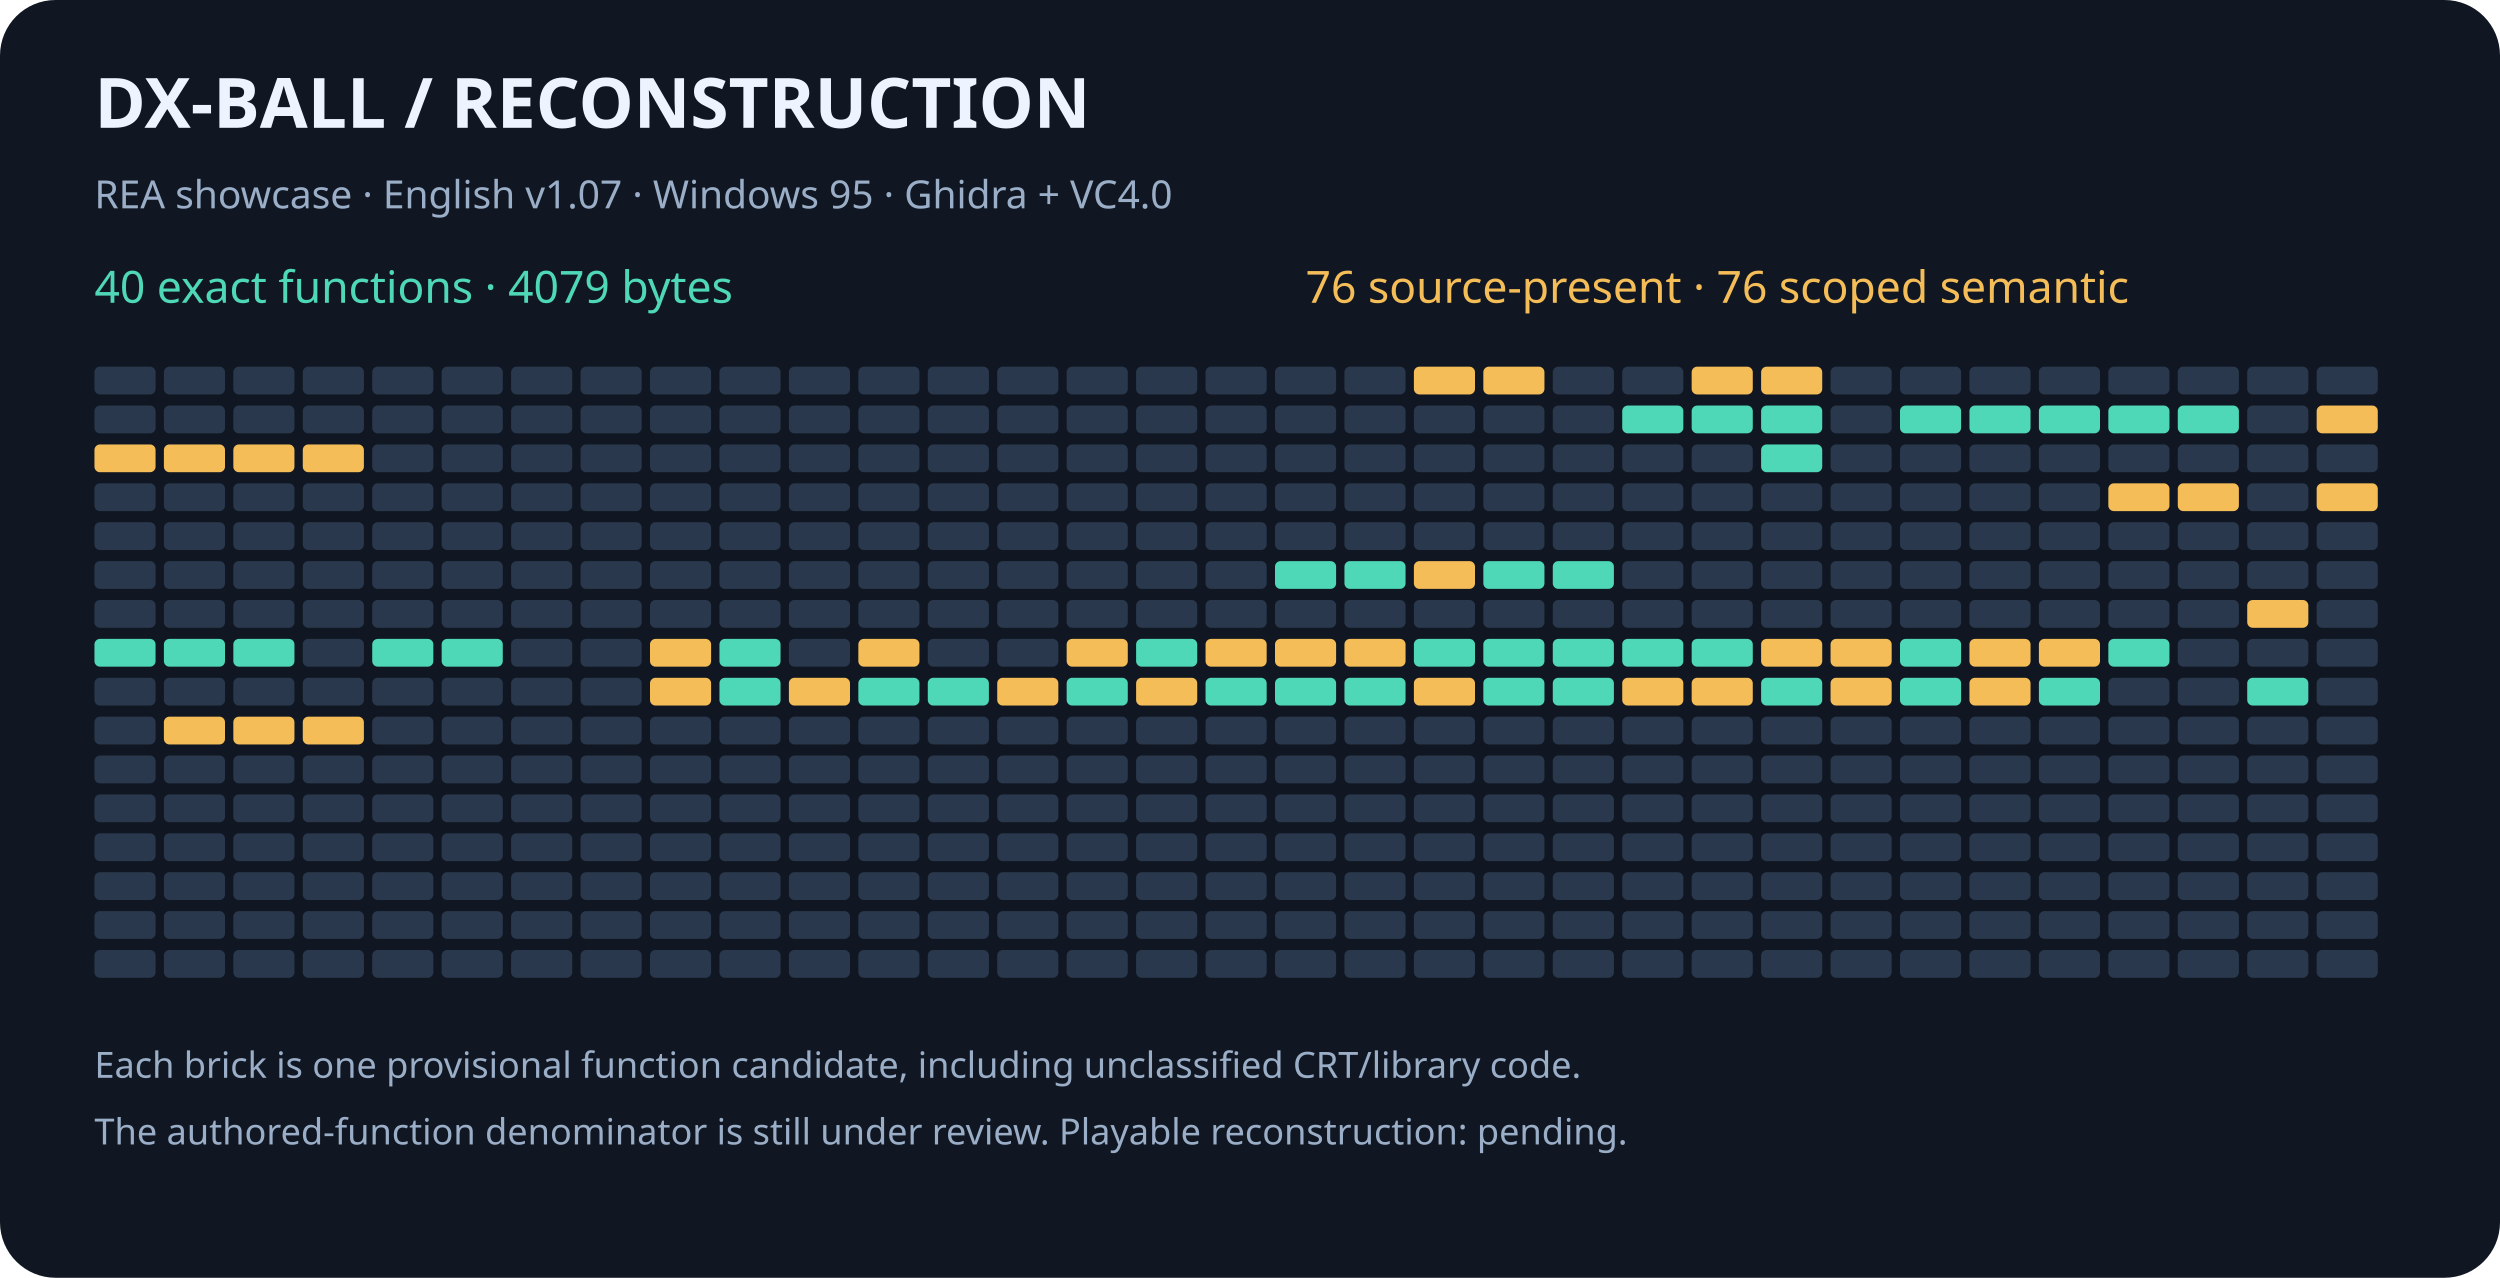
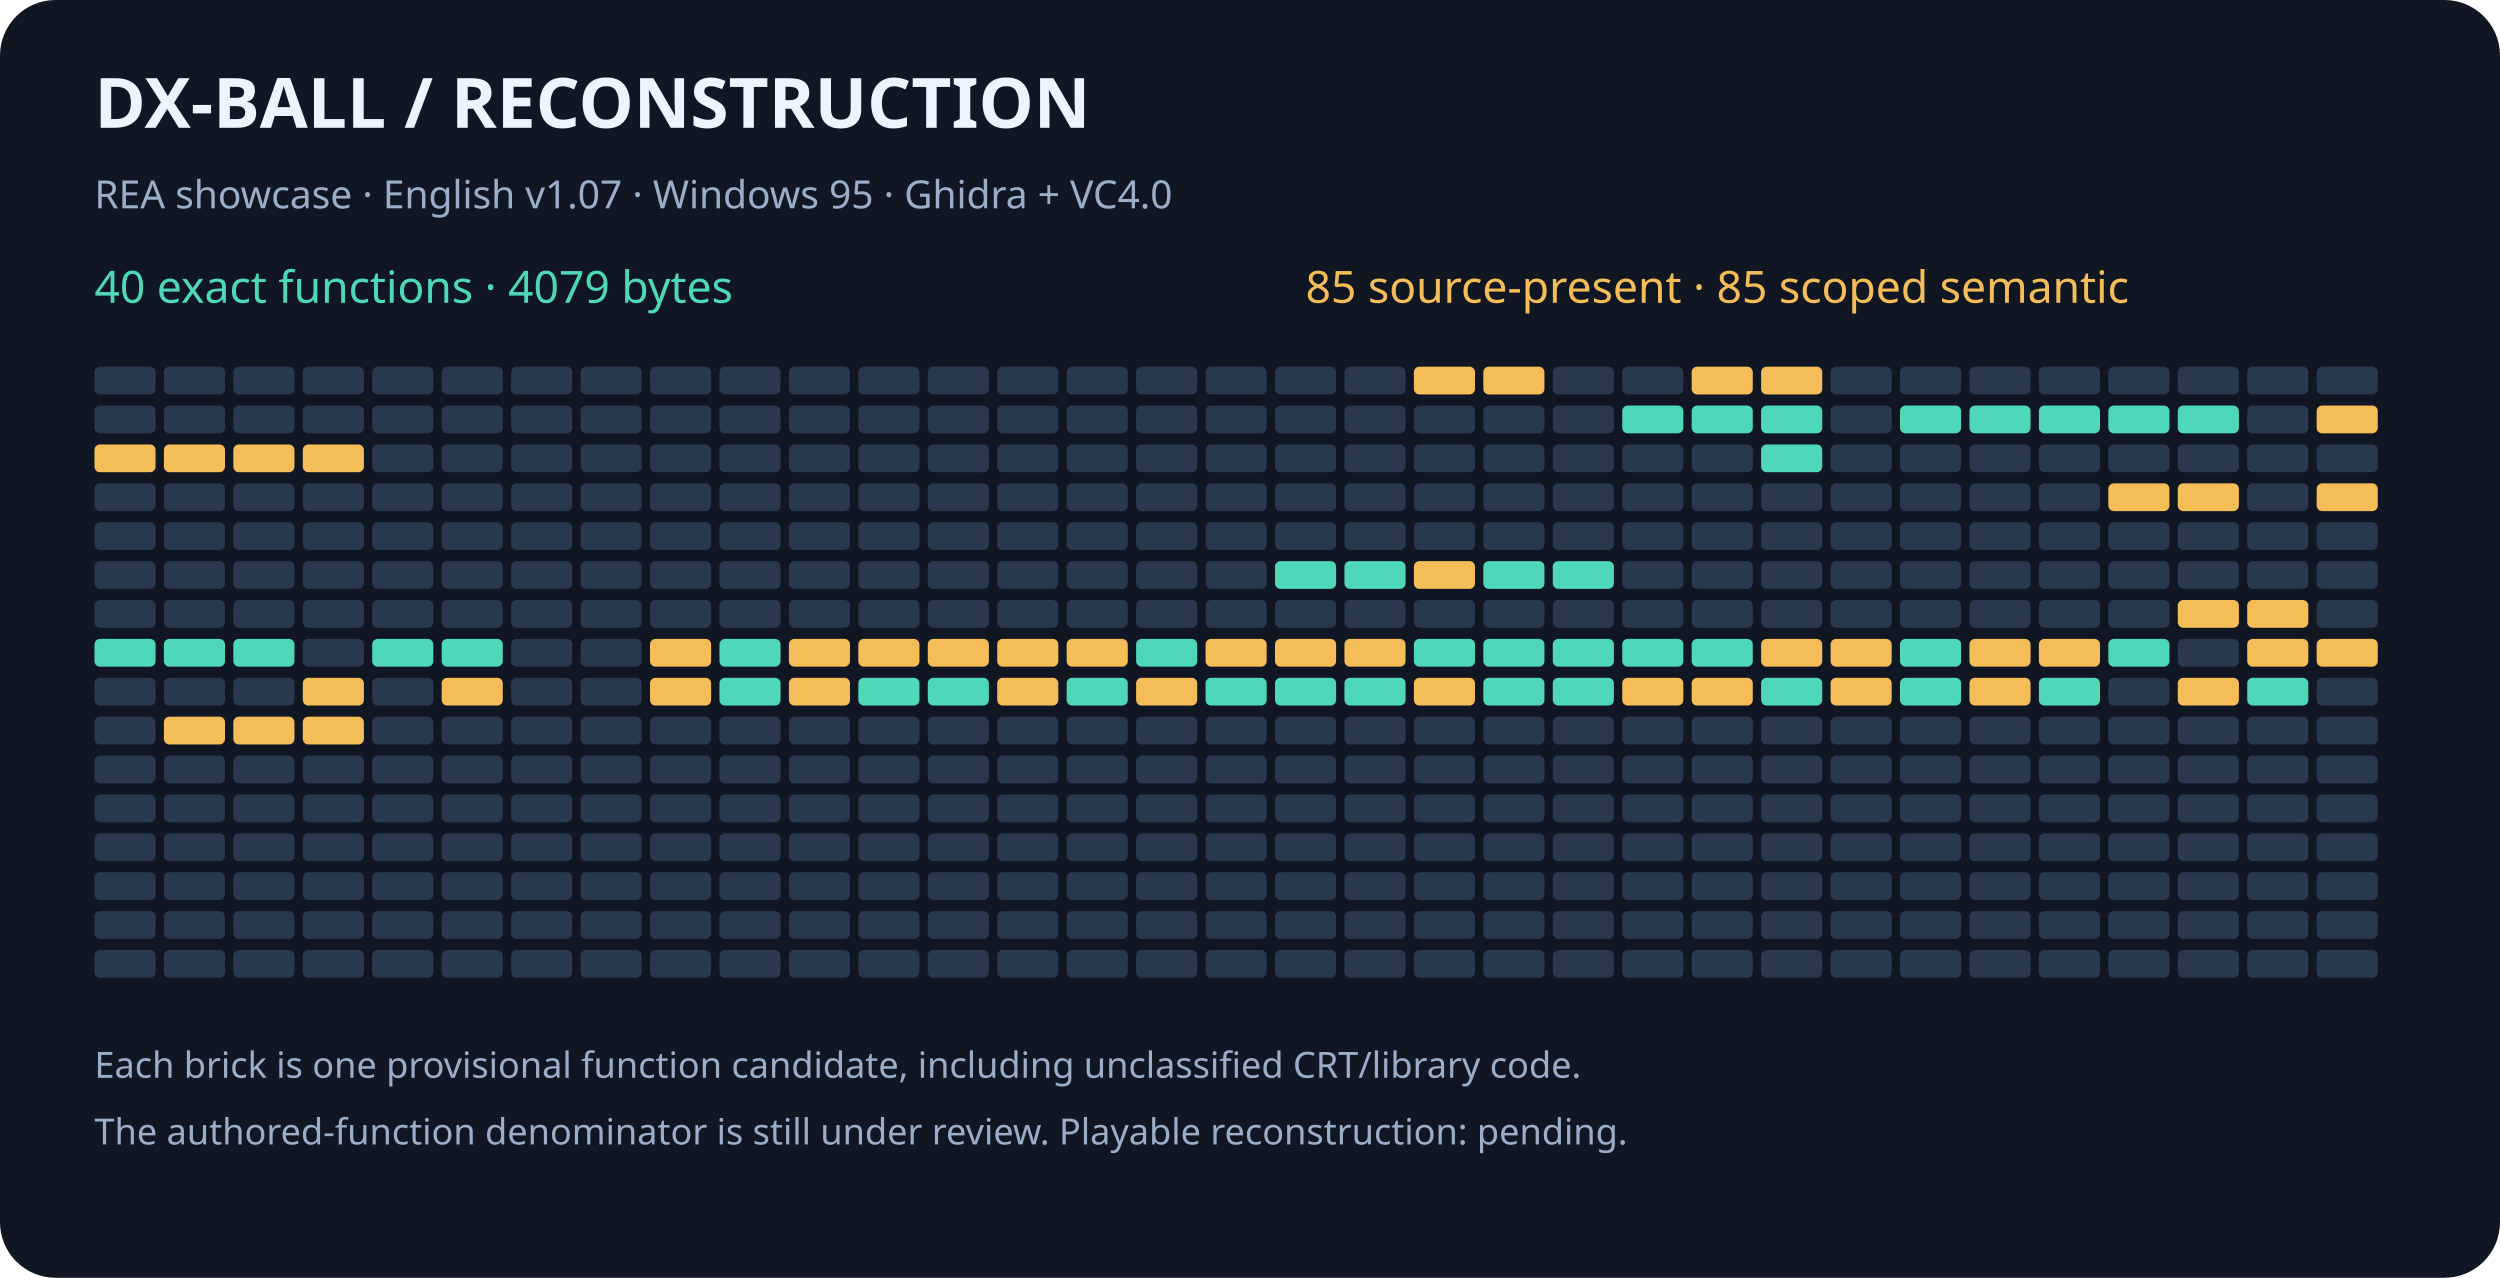
<svg xmlns="http://www.w3.org/2000/svg" width="900" height="460" viewBox="0 0 900 460" role="img" aria-labelledby="title desc">
  <rect width="900" height="460" rx="20" fill="#101722" />
  <g font-family="sans-serif">
    <text x="34" y="46" fill="#eef4ff" font-size="25" font-weight="bold">DX-BALL  /  RECONSTRUCTION</text>
    <text x="34" y="75" fill="#9baec8" font-size="14">REA showcase · English v1.07 · Windows 95 · Ghidra + VC4.0</text>
    <text x="34" y="109" fill="#4ed8b7" font-size="16">40 exact functions · 4079 bytes</text>
-     <text x="470" y="109" fill="#f5bd57" font-size="16">76 source-present · 76 scoped semantic</text>
+     <text x="470" y="109" fill="#f5bd57" font-size="16">85 source-present · 85 scoped semantic</text>
    <rect x="34" y="132" width="22" height="10" rx="2" fill="#29384c" />
    <rect x="59" y="132" width="22" height="10" rx="2" fill="#29384c" />
    <rect x="84" y="132" width="22" height="10" rx="2" fill="#29384c" />
    <rect x="109" y="132" width="22" height="10" rx="2" fill="#29384c" />
    <rect x="134" y="132" width="22" height="10" rx="2" fill="#29384c" />
    <rect x="159" y="132" width="22" height="10" rx="2" fill="#29384c" />
    <rect x="184" y="132" width="22" height="10" rx="2" fill="#29384c" />
    <rect x="209" y="132" width="22" height="10" rx="2" fill="#29384c" />
    <rect x="234" y="132" width="22" height="10" rx="2" fill="#29384c" />
    <rect x="259" y="132" width="22" height="10" rx="2" fill="#29384c" />
    <rect x="284" y="132" width="22" height="10" rx="2" fill="#29384c" />
    <rect x="309" y="132" width="22" height="10" rx="2" fill="#29384c" />
    <rect x="334" y="132" width="22" height="10" rx="2" fill="#29384c" />
    <rect x="359" y="132" width="22" height="10" rx="2" fill="#29384c" />
    <rect x="384" y="132" width="22" height="10" rx="2" fill="#29384c" />
    <rect x="409" y="132" width="22" height="10" rx="2" fill="#29384c" />
    <rect x="434" y="132" width="22" height="10" rx="2" fill="#29384c" />
    <rect x="459" y="132" width="22" height="10" rx="2" fill="#29384c" />
    <rect x="484" y="132" width="22" height="10" rx="2" fill="#29384c" />
    <rect x="509" y="132" width="22" height="10" rx="2" fill="#f5bd57" />
    <rect x="534" y="132" width="22" height="10" rx="2" fill="#f5bd57" />
    <rect x="559" y="132" width="22" height="10" rx="2" fill="#29384c" />
    <rect x="584" y="132" width="22" height="10" rx="2" fill="#29384c" />
    <rect x="609" y="132" width="22" height="10" rx="2" fill="#f5bd57" />
    <rect x="634" y="132" width="22" height="10" rx="2" fill="#f5bd57" />
    <rect x="659" y="132" width="22" height="10" rx="2" fill="#29384c" />
    <rect x="684" y="132" width="22" height="10" rx="2" fill="#29384c" />
    <rect x="709" y="132" width="22" height="10" rx="2" fill="#29384c" />
    <rect x="734" y="132" width="22" height="10" rx="2" fill="#29384c" />
    <rect x="759" y="132" width="22" height="10" rx="2" fill="#29384c" />
    <rect x="784" y="132" width="22" height="10" rx="2" fill="#29384c" />
    <rect x="809" y="132" width="22" height="10" rx="2" fill="#29384c" />
    <rect x="834" y="132" width="22" height="10" rx="2" fill="#29384c" />
    <rect x="34" y="146" width="22" height="10" rx="2" fill="#29384c" />
    <rect x="59" y="146" width="22" height="10" rx="2" fill="#29384c" />
    <rect x="84" y="146" width="22" height="10" rx="2" fill="#29384c" />
    <rect x="109" y="146" width="22" height="10" rx="2" fill="#29384c" />
    <rect x="134" y="146" width="22" height="10" rx="2" fill="#29384c" />
    <rect x="159" y="146" width="22" height="10" rx="2" fill="#29384c" />
    <rect x="184" y="146" width="22" height="10" rx="2" fill="#29384c" />
    <rect x="209" y="146" width="22" height="10" rx="2" fill="#29384c" />
    <rect x="234" y="146" width="22" height="10" rx="2" fill="#29384c" />
    <rect x="259" y="146" width="22" height="10" rx="2" fill="#29384c" />
    <rect x="284" y="146" width="22" height="10" rx="2" fill="#29384c" />
    <rect x="309" y="146" width="22" height="10" rx="2" fill="#29384c" />
    <rect x="334" y="146" width="22" height="10" rx="2" fill="#29384c" />
    <rect x="359" y="146" width="22" height="10" rx="2" fill="#29384c" />
    <rect x="384" y="146" width="22" height="10" rx="2" fill="#29384c" />
    <rect x="409" y="146" width="22" height="10" rx="2" fill="#29384c" />
    <rect x="434" y="146" width="22" height="10" rx="2" fill="#29384c" />
    <rect x="459" y="146" width="22" height="10" rx="2" fill="#29384c" />
    <rect x="484" y="146" width="22" height="10" rx="2" fill="#29384c" />
    <rect x="509" y="146" width="22" height="10" rx="2" fill="#29384c" />
    <rect x="534" y="146" width="22" height="10" rx="2" fill="#29384c" />
    <rect x="559" y="146" width="22" height="10" rx="2" fill="#29384c" />
    <rect x="584" y="146" width="22" height="10" rx="2" fill="#4ed8b7" />
    <rect x="609" y="146" width="22" height="10" rx="2" fill="#4ed8b7" />
    <rect x="634" y="146" width="22" height="10" rx="2" fill="#4ed8b7" />
    <rect x="659" y="146" width="22" height="10" rx="2" fill="#29384c" />
    <rect x="684" y="146" width="22" height="10" rx="2" fill="#4ed8b7" />
    <rect x="709" y="146" width="22" height="10" rx="2" fill="#4ed8b7" />
    <rect x="734" y="146" width="22" height="10" rx="2" fill="#4ed8b7" />
    <rect x="759" y="146" width="22" height="10" rx="2" fill="#4ed8b7" />
    <rect x="784" y="146" width="22" height="10" rx="2" fill="#4ed8b7" />
    <rect x="809" y="146" width="22" height="10" rx="2" fill="#29384c" />
    <rect x="834" y="146" width="22" height="10" rx="2" fill="#f5bd57" />
    <rect x="34" y="160" width="22" height="10" rx="2" fill="#f5bd57" />
    <rect x="59" y="160" width="22" height="10" rx="2" fill="#f5bd57" />
    <rect x="84" y="160" width="22" height="10" rx="2" fill="#f5bd57" />
    <rect x="109" y="160" width="22" height="10" rx="2" fill="#f5bd57" />
    <rect x="134" y="160" width="22" height="10" rx="2" fill="#29384c" />
    <rect x="159" y="160" width="22" height="10" rx="2" fill="#29384c" />
    <rect x="184" y="160" width="22" height="10" rx="2" fill="#29384c" />
    <rect x="209" y="160" width="22" height="10" rx="2" fill="#29384c" />
    <rect x="234" y="160" width="22" height="10" rx="2" fill="#29384c" />
    <rect x="259" y="160" width="22" height="10" rx="2" fill="#29384c" />
    <rect x="284" y="160" width="22" height="10" rx="2" fill="#29384c" />
    <rect x="309" y="160" width="22" height="10" rx="2" fill="#29384c" />
    <rect x="334" y="160" width="22" height="10" rx="2" fill="#29384c" />
    <rect x="359" y="160" width="22" height="10" rx="2" fill="#29384c" />
    <rect x="384" y="160" width="22" height="10" rx="2" fill="#29384c" />
    <rect x="409" y="160" width="22" height="10" rx="2" fill="#29384c" />
    <rect x="434" y="160" width="22" height="10" rx="2" fill="#29384c" />
    <rect x="459" y="160" width="22" height="10" rx="2" fill="#29384c" />
    <rect x="484" y="160" width="22" height="10" rx="2" fill="#29384c" />
    <rect x="509" y="160" width="22" height="10" rx="2" fill="#29384c" />
    <rect x="534" y="160" width="22" height="10" rx="2" fill="#29384c" />
    <rect x="559" y="160" width="22" height="10" rx="2" fill="#29384c" />
    <rect x="584" y="160" width="22" height="10" rx="2" fill="#29384c" />
    <rect x="609" y="160" width="22" height="10" rx="2" fill="#29384c" />
    <rect x="634" y="160" width="22" height="10" rx="2" fill="#4ed8b7" />
    <rect x="659" y="160" width="22" height="10" rx="2" fill="#29384c" />
    <rect x="684" y="160" width="22" height="10" rx="2" fill="#29384c" />
    <rect x="709" y="160" width="22" height="10" rx="2" fill="#29384c" />
    <rect x="734" y="160" width="22" height="10" rx="2" fill="#29384c" />
    <rect x="759" y="160" width="22" height="10" rx="2" fill="#29384c" />
    <rect x="784" y="160" width="22" height="10" rx="2" fill="#29384c" />
    <rect x="809" y="160" width="22" height="10" rx="2" fill="#29384c" />
    <rect x="834" y="160" width="22" height="10" rx="2" fill="#29384c" />
    <rect x="34" y="174" width="22" height="10" rx="2" fill="#29384c" />
    <rect x="59" y="174" width="22" height="10" rx="2" fill="#29384c" />
    <rect x="84" y="174" width="22" height="10" rx="2" fill="#29384c" />
    <rect x="109" y="174" width="22" height="10" rx="2" fill="#29384c" />
    <rect x="134" y="174" width="22" height="10" rx="2" fill="#29384c" />
    <rect x="159" y="174" width="22" height="10" rx="2" fill="#29384c" />
    <rect x="184" y="174" width="22" height="10" rx="2" fill="#29384c" />
    <rect x="209" y="174" width="22" height="10" rx="2" fill="#29384c" />
    <rect x="234" y="174" width="22" height="10" rx="2" fill="#29384c" />
    <rect x="259" y="174" width="22" height="10" rx="2" fill="#29384c" />
    <rect x="284" y="174" width="22" height="10" rx="2" fill="#29384c" />
    <rect x="309" y="174" width="22" height="10" rx="2" fill="#29384c" />
    <rect x="334" y="174" width="22" height="10" rx="2" fill="#29384c" />
    <rect x="359" y="174" width="22" height="10" rx="2" fill="#29384c" />
    <rect x="384" y="174" width="22" height="10" rx="2" fill="#29384c" />
    <rect x="409" y="174" width="22" height="10" rx="2" fill="#29384c" />
    <rect x="434" y="174" width="22" height="10" rx="2" fill="#29384c" />
    <rect x="459" y="174" width="22" height="10" rx="2" fill="#29384c" />
    <rect x="484" y="174" width="22" height="10" rx="2" fill="#29384c" />
    <rect x="509" y="174" width="22" height="10" rx="2" fill="#29384c" />
    <rect x="534" y="174" width="22" height="10" rx="2" fill="#29384c" />
    <rect x="559" y="174" width="22" height="10" rx="2" fill="#29384c" />
    <rect x="584" y="174" width="22" height="10" rx="2" fill="#29384c" />
    <rect x="609" y="174" width="22" height="10" rx="2" fill="#29384c" />
    <rect x="634" y="174" width="22" height="10" rx="2" fill="#29384c" />
    <rect x="659" y="174" width="22" height="10" rx="2" fill="#29384c" />
    <rect x="684" y="174" width="22" height="10" rx="2" fill="#29384c" />
    <rect x="709" y="174" width="22" height="10" rx="2" fill="#29384c" />
    <rect x="734" y="174" width="22" height="10" rx="2" fill="#29384c" />
    <rect x="759" y="174" width="22" height="10" rx="2" fill="#f5bd57" />
    <rect x="784" y="174" width="22" height="10" rx="2" fill="#f5bd57" />
    <rect x="809" y="174" width="22" height="10" rx="2" fill="#29384c" />
    <rect x="834" y="174" width="22" height="10" rx="2" fill="#f5bd57" />
    <rect x="34" y="188" width="22" height="10" rx="2" fill="#29384c" />
    <rect x="59" y="188" width="22" height="10" rx="2" fill="#29384c" />
    <rect x="84" y="188" width="22" height="10" rx="2" fill="#29384c" />
    <rect x="109" y="188" width="22" height="10" rx="2" fill="#29384c" />
    <rect x="134" y="188" width="22" height="10" rx="2" fill="#29384c" />
    <rect x="159" y="188" width="22" height="10" rx="2" fill="#29384c" />
    <rect x="184" y="188" width="22" height="10" rx="2" fill="#29384c" />
    <rect x="209" y="188" width="22" height="10" rx="2" fill="#29384c" />
    <rect x="234" y="188" width="22" height="10" rx="2" fill="#29384c" />
    <rect x="259" y="188" width="22" height="10" rx="2" fill="#29384c" />
    <rect x="284" y="188" width="22" height="10" rx="2" fill="#29384c" />
    <rect x="309" y="188" width="22" height="10" rx="2" fill="#29384c" />
    <rect x="334" y="188" width="22" height="10" rx="2" fill="#29384c" />
    <rect x="359" y="188" width="22" height="10" rx="2" fill="#29384c" />
    <rect x="384" y="188" width="22" height="10" rx="2" fill="#29384c" />
    <rect x="409" y="188" width="22" height="10" rx="2" fill="#29384c" />
    <rect x="434" y="188" width="22" height="10" rx="2" fill="#29384c" />
    <rect x="459" y="188" width="22" height="10" rx="2" fill="#29384c" />
    <rect x="484" y="188" width="22" height="10" rx="2" fill="#29384c" />
    <rect x="509" y="188" width="22" height="10" rx="2" fill="#29384c" />
    <rect x="534" y="188" width="22" height="10" rx="2" fill="#29384c" />
    <rect x="559" y="188" width="22" height="10" rx="2" fill="#29384c" />
    <rect x="584" y="188" width="22" height="10" rx="2" fill="#29384c" />
    <rect x="609" y="188" width="22" height="10" rx="2" fill="#29384c" />
    <rect x="634" y="188" width="22" height="10" rx="2" fill="#29384c" />
    <rect x="659" y="188" width="22" height="10" rx="2" fill="#29384c" />
    <rect x="684" y="188" width="22" height="10" rx="2" fill="#29384c" />
    <rect x="709" y="188" width="22" height="10" rx="2" fill="#29384c" />
    <rect x="734" y="188" width="22" height="10" rx="2" fill="#29384c" />
    <rect x="759" y="188" width="22" height="10" rx="2" fill="#29384c" />
    <rect x="784" y="188" width="22" height="10" rx="2" fill="#29384c" />
    <rect x="809" y="188" width="22" height="10" rx="2" fill="#29384c" />
    <rect x="834" y="188" width="22" height="10" rx="2" fill="#29384c" />
    <rect x="34" y="202" width="22" height="10" rx="2" fill="#29384c" />
    <rect x="59" y="202" width="22" height="10" rx="2" fill="#29384c" />
    <rect x="84" y="202" width="22" height="10" rx="2" fill="#29384c" />
    <rect x="109" y="202" width="22" height="10" rx="2" fill="#29384c" />
    <rect x="134" y="202" width="22" height="10" rx="2" fill="#29384c" />
    <rect x="159" y="202" width="22" height="10" rx="2" fill="#29384c" />
    <rect x="184" y="202" width="22" height="10" rx="2" fill="#29384c" />
    <rect x="209" y="202" width="22" height="10" rx="2" fill="#29384c" />
    <rect x="234" y="202" width="22" height="10" rx="2" fill="#29384c" />
    <rect x="259" y="202" width="22" height="10" rx="2" fill="#29384c" />
    <rect x="284" y="202" width="22" height="10" rx="2" fill="#29384c" />
    <rect x="309" y="202" width="22" height="10" rx="2" fill="#29384c" />
    <rect x="334" y="202" width="22" height="10" rx="2" fill="#29384c" />
    <rect x="359" y="202" width="22" height="10" rx="2" fill="#29384c" />
    <rect x="384" y="202" width="22" height="10" rx="2" fill="#29384c" />
    <rect x="409" y="202" width="22" height="10" rx="2" fill="#29384c" />
    <rect x="434" y="202" width="22" height="10" rx="2" fill="#29384c" />
    <rect x="459" y="202" width="22" height="10" rx="2" fill="#4ed8b7" />
    <rect x="484" y="202" width="22" height="10" rx="2" fill="#4ed8b7" />
    <rect x="509" y="202" width="22" height="10" rx="2" fill="#f5bd57" />
    <rect x="534" y="202" width="22" height="10" rx="2" fill="#4ed8b7" />
    <rect x="559" y="202" width="22" height="10" rx="2" fill="#4ed8b7" />
    <rect x="584" y="202" width="22" height="10" rx="2" fill="#29384c" />
    <rect x="609" y="202" width="22" height="10" rx="2" fill="#29384c" />
    <rect x="634" y="202" width="22" height="10" rx="2" fill="#29384c" />
    <rect x="659" y="202" width="22" height="10" rx="2" fill="#29384c" />
    <rect x="684" y="202" width="22" height="10" rx="2" fill="#29384c" />
    <rect x="709" y="202" width="22" height="10" rx="2" fill="#29384c" />
    <rect x="734" y="202" width="22" height="10" rx="2" fill="#29384c" />
    <rect x="759" y="202" width="22" height="10" rx="2" fill="#29384c" />
    <rect x="784" y="202" width="22" height="10" rx="2" fill="#29384c" />
    <rect x="809" y="202" width="22" height="10" rx="2" fill="#29384c" />
    <rect x="834" y="202" width="22" height="10" rx="2" fill="#29384c" />
    <rect x="34" y="216" width="22" height="10" rx="2" fill="#29384c" />
    <rect x="59" y="216" width="22" height="10" rx="2" fill="#29384c" />
    <rect x="84" y="216" width="22" height="10" rx="2" fill="#29384c" />
    <rect x="109" y="216" width="22" height="10" rx="2" fill="#29384c" />
    <rect x="134" y="216" width="22" height="10" rx="2" fill="#29384c" />
    <rect x="159" y="216" width="22" height="10" rx="2" fill="#29384c" />
    <rect x="184" y="216" width="22" height="10" rx="2" fill="#29384c" />
    <rect x="209" y="216" width="22" height="10" rx="2" fill="#29384c" />
    <rect x="234" y="216" width="22" height="10" rx="2" fill="#29384c" />
    <rect x="259" y="216" width="22" height="10" rx="2" fill="#29384c" />
    <rect x="284" y="216" width="22" height="10" rx="2" fill="#29384c" />
    <rect x="309" y="216" width="22" height="10" rx="2" fill="#29384c" />
    <rect x="334" y="216" width="22" height="10" rx="2" fill="#29384c" />
    <rect x="359" y="216" width="22" height="10" rx="2" fill="#29384c" />
    <rect x="384" y="216" width="22" height="10" rx="2" fill="#29384c" />
    <rect x="409" y="216" width="22" height="10" rx="2" fill="#29384c" />
    <rect x="434" y="216" width="22" height="10" rx="2" fill="#29384c" />
    <rect x="459" y="216" width="22" height="10" rx="2" fill="#29384c" />
    <rect x="484" y="216" width="22" height="10" rx="2" fill="#29384c" />
    <rect x="509" y="216" width="22" height="10" rx="2" fill="#29384c" />
    <rect x="534" y="216" width="22" height="10" rx="2" fill="#29384c" />
    <rect x="559" y="216" width="22" height="10" rx="2" fill="#29384c" />
    <rect x="584" y="216" width="22" height="10" rx="2" fill="#29384c" />
    <rect x="609" y="216" width="22" height="10" rx="2" fill="#29384c" />
    <rect x="634" y="216" width="22" height="10" rx="2" fill="#29384c" />
    <rect x="659" y="216" width="22" height="10" rx="2" fill="#29384c" />
    <rect x="684" y="216" width="22" height="10" rx="2" fill="#29384c" />
    <rect x="709" y="216" width="22" height="10" rx="2" fill="#29384c" />
    <rect x="734" y="216" width="22" height="10" rx="2" fill="#29384c" />
    <rect x="759" y="216" width="22" height="10" rx="2" fill="#29384c" />
-     <rect x="784" y="216" width="22" height="10" rx="2" fill="#29384c" />
+     <rect x="784" y="216" width="22" height="10" rx="2" fill="#f5bd57" />
    <rect x="809" y="216" width="22" height="10" rx="2" fill="#f5bd57" />
    <rect x="834" y="216" width="22" height="10" rx="2" fill="#29384c" />
    <rect x="34" y="230" width="22" height="10" rx="2" fill="#4ed8b7" />
    <rect x="59" y="230" width="22" height="10" rx="2" fill="#4ed8b7" />
    <rect x="84" y="230" width="22" height="10" rx="2" fill="#4ed8b7" />
    <rect x="109" y="230" width="22" height="10" rx="2" fill="#29384c" />
    <rect x="134" y="230" width="22" height="10" rx="2" fill="#4ed8b7" />
    <rect x="159" y="230" width="22" height="10" rx="2" fill="#4ed8b7" />
    <rect x="184" y="230" width="22" height="10" rx="2" fill="#29384c" />
    <rect x="209" y="230" width="22" height="10" rx="2" fill="#29384c" />
    <rect x="234" y="230" width="22" height="10" rx="2" fill="#f5bd57" />
    <rect x="259" y="230" width="22" height="10" rx="2" fill="#4ed8b7" />
-     <rect x="284" y="230" width="22" height="10" rx="2" fill="#29384c" />
+     <rect x="284" y="230" width="22" height="10" rx="2" fill="#f5bd57" />
    <rect x="309" y="230" width="22" height="10" rx="2" fill="#f5bd57" />
-     <rect x="334" y="230" width="22" height="10" rx="2" fill="#29384c" />
-     <rect x="359" y="230" width="22" height="10" rx="2" fill="#29384c" />
+     <rect x="334" y="230" width="22" height="10" rx="2" fill="#f5bd57" />
+     <rect x="359" y="230" width="22" height="10" rx="2" fill="#f5bd57" />
    <rect x="384" y="230" width="22" height="10" rx="2" fill="#f5bd57" />
    <rect x="409" y="230" width="22" height="10" rx="2" fill="#4ed8b7" />
    <rect x="434" y="230" width="22" height="10" rx="2" fill="#f5bd57" />
    <rect x="459" y="230" width="22" height="10" rx="2" fill="#f5bd57" />
    <rect x="484" y="230" width="22" height="10" rx="2" fill="#f5bd57" />
    <rect x="509" y="230" width="22" height="10" rx="2" fill="#4ed8b7" />
    <rect x="534" y="230" width="22" height="10" rx="2" fill="#4ed8b7" />
    <rect x="559" y="230" width="22" height="10" rx="2" fill="#4ed8b7" />
    <rect x="584" y="230" width="22" height="10" rx="2" fill="#4ed8b7" />
    <rect x="609" y="230" width="22" height="10" rx="2" fill="#4ed8b7" />
    <rect x="634" y="230" width="22" height="10" rx="2" fill="#f5bd57" />
    <rect x="659" y="230" width="22" height="10" rx="2" fill="#f5bd57" />
    <rect x="684" y="230" width="22" height="10" rx="2" fill="#4ed8b7" />
    <rect x="709" y="230" width="22" height="10" rx="2" fill="#f5bd57" />
    <rect x="734" y="230" width="22" height="10" rx="2" fill="#f5bd57" />
    <rect x="759" y="230" width="22" height="10" rx="2" fill="#4ed8b7" />
    <rect x="784" y="230" width="22" height="10" rx="2" fill="#29384c" />
-     <rect x="809" y="230" width="22" height="10" rx="2" fill="#29384c" />
-     <rect x="834" y="230" width="22" height="10" rx="2" fill="#29384c" />
+     <rect x="809" y="230" width="22" height="10" rx="2" fill="#f5bd57" />
+     <rect x="834" y="230" width="22" height="10" rx="2" fill="#f5bd57" />
    <rect x="34" y="244" width="22" height="10" rx="2" fill="#29384c" />
    <rect x="59" y="244" width="22" height="10" rx="2" fill="#29384c" />
    <rect x="84" y="244" width="22" height="10" rx="2" fill="#29384c" />
-     <rect x="109" y="244" width="22" height="10" rx="2" fill="#29384c" />
+     <rect x="109" y="244" width="22" height="10" rx="2" fill="#f5bd57" />
    <rect x="134" y="244" width="22" height="10" rx="2" fill="#29384c" />
-     <rect x="159" y="244" width="22" height="10" rx="2" fill="#29384c" />
+     <rect x="159" y="244" width="22" height="10" rx="2" fill="#f5bd57" />
    <rect x="184" y="244" width="22" height="10" rx="2" fill="#29384c" />
    <rect x="209" y="244" width="22" height="10" rx="2" fill="#29384c" />
    <rect x="234" y="244" width="22" height="10" rx="2" fill="#f5bd57" />
    <rect x="259" y="244" width="22" height="10" rx="2" fill="#4ed8b7" />
    <rect x="284" y="244" width="22" height="10" rx="2" fill="#f5bd57" />
    <rect x="309" y="244" width="22" height="10" rx="2" fill="#4ed8b7" />
    <rect x="334" y="244" width="22" height="10" rx="2" fill="#4ed8b7" />
    <rect x="359" y="244" width="22" height="10" rx="2" fill="#f5bd57" />
    <rect x="384" y="244" width="22" height="10" rx="2" fill="#4ed8b7" />
    <rect x="409" y="244" width="22" height="10" rx="2" fill="#f5bd57" />
    <rect x="434" y="244" width="22" height="10" rx="2" fill="#4ed8b7" />
    <rect x="459" y="244" width="22" height="10" rx="2" fill="#4ed8b7" />
    <rect x="484" y="244" width="22" height="10" rx="2" fill="#4ed8b7" />
    <rect x="509" y="244" width="22" height="10" rx="2" fill="#f5bd57" />
    <rect x="534" y="244" width="22" height="10" rx="2" fill="#4ed8b7" />
    <rect x="559" y="244" width="22" height="10" rx="2" fill="#4ed8b7" />
    <rect x="584" y="244" width="22" height="10" rx="2" fill="#f5bd57" />
    <rect x="609" y="244" width="22" height="10" rx="2" fill="#f5bd57" />
    <rect x="634" y="244" width="22" height="10" rx="2" fill="#4ed8b7" />
    <rect x="659" y="244" width="22" height="10" rx="2" fill="#f5bd57" />
    <rect x="684" y="244" width="22" height="10" rx="2" fill="#4ed8b7" />
    <rect x="709" y="244" width="22" height="10" rx="2" fill="#f5bd57" />
    <rect x="734" y="244" width="22" height="10" rx="2" fill="#4ed8b7" />
    <rect x="759" y="244" width="22" height="10" rx="2" fill="#29384c" />
-     <rect x="784" y="244" width="22" height="10" rx="2" fill="#29384c" />
+     <rect x="784" y="244" width="22" height="10" rx="2" fill="#f5bd57" />
    <rect x="809" y="244" width="22" height="10" rx="2" fill="#4ed8b7" />
    <rect x="834" y="244" width="22" height="10" rx="2" fill="#29384c" />
    <rect x="34" y="258" width="22" height="10" rx="2" fill="#29384c" />
    <rect x="59" y="258" width="22" height="10" rx="2" fill="#f5bd57" />
    <rect x="84" y="258" width="22" height="10" rx="2" fill="#f5bd57" />
    <rect x="109" y="258" width="22" height="10" rx="2" fill="#f5bd57" />
    <rect x="134" y="258" width="22" height="10" rx="2" fill="#29384c" />
    <rect x="159" y="258" width="22" height="10" rx="2" fill="#29384c" />
    <rect x="184" y="258" width="22" height="10" rx="2" fill="#29384c" />
    <rect x="209" y="258" width="22" height="10" rx="2" fill="#29384c" />
    <rect x="234" y="258" width="22" height="10" rx="2" fill="#29384c" />
    <rect x="259" y="258" width="22" height="10" rx="2" fill="#29384c" />
    <rect x="284" y="258" width="22" height="10" rx="2" fill="#29384c" />
    <rect x="309" y="258" width="22" height="10" rx="2" fill="#29384c" />
    <rect x="334" y="258" width="22" height="10" rx="2" fill="#29384c" />
    <rect x="359" y="258" width="22" height="10" rx="2" fill="#29384c" />
    <rect x="384" y="258" width="22" height="10" rx="2" fill="#29384c" />
    <rect x="409" y="258" width="22" height="10" rx="2" fill="#29384c" />
    <rect x="434" y="258" width="22" height="10" rx="2" fill="#29384c" />
    <rect x="459" y="258" width="22" height="10" rx="2" fill="#29384c" />
    <rect x="484" y="258" width="22" height="10" rx="2" fill="#29384c" />
    <rect x="509" y="258" width="22" height="10" rx="2" fill="#29384c" />
    <rect x="534" y="258" width="22" height="10" rx="2" fill="#29384c" />
    <rect x="559" y="258" width="22" height="10" rx="2" fill="#29384c" />
    <rect x="584" y="258" width="22" height="10" rx="2" fill="#29384c" />
    <rect x="609" y="258" width="22" height="10" rx="2" fill="#29384c" />
    <rect x="634" y="258" width="22" height="10" rx="2" fill="#29384c" />
    <rect x="659" y="258" width="22" height="10" rx="2" fill="#29384c" />
    <rect x="684" y="258" width="22" height="10" rx="2" fill="#29384c" />
    <rect x="709" y="258" width="22" height="10" rx="2" fill="#29384c" />
    <rect x="734" y="258" width="22" height="10" rx="2" fill="#29384c" />
    <rect x="759" y="258" width="22" height="10" rx="2" fill="#29384c" />
    <rect x="784" y="258" width="22" height="10" rx="2" fill="#29384c" />
    <rect x="809" y="258" width="22" height="10" rx="2" fill="#29384c" />
    <rect x="834" y="258" width="22" height="10" rx="2" fill="#29384c" />
    <rect x="34" y="272" width="22" height="10" rx="2" fill="#29384c" />
    <rect x="59" y="272" width="22" height="10" rx="2" fill="#29384c" />
    <rect x="84" y="272" width="22" height="10" rx="2" fill="#29384c" />
    <rect x="109" y="272" width="22" height="10" rx="2" fill="#29384c" />
    <rect x="134" y="272" width="22" height="10" rx="2" fill="#29384c" />
    <rect x="159" y="272" width="22" height="10" rx="2" fill="#29384c" />
    <rect x="184" y="272" width="22" height="10" rx="2" fill="#29384c" />
    <rect x="209" y="272" width="22" height="10" rx="2" fill="#29384c" />
    <rect x="234" y="272" width="22" height="10" rx="2" fill="#29384c" />
    <rect x="259" y="272" width="22" height="10" rx="2" fill="#29384c" />
    <rect x="284" y="272" width="22" height="10" rx="2" fill="#29384c" />
    <rect x="309" y="272" width="22" height="10" rx="2" fill="#29384c" />
    <rect x="334" y="272" width="22" height="10" rx="2" fill="#29384c" />
    <rect x="359" y="272" width="22" height="10" rx="2" fill="#29384c" />
    <rect x="384" y="272" width="22" height="10" rx="2" fill="#29384c" />
    <rect x="409" y="272" width="22" height="10" rx="2" fill="#29384c" />
    <rect x="434" y="272" width="22" height="10" rx="2" fill="#29384c" />
    <rect x="459" y="272" width="22" height="10" rx="2" fill="#29384c" />
    <rect x="484" y="272" width="22" height="10" rx="2" fill="#29384c" />
    <rect x="509" y="272" width="22" height="10" rx="2" fill="#29384c" />
    <rect x="534" y="272" width="22" height="10" rx="2" fill="#29384c" />
    <rect x="559" y="272" width="22" height="10" rx="2" fill="#29384c" />
    <rect x="584" y="272" width="22" height="10" rx="2" fill="#29384c" />
    <rect x="609" y="272" width="22" height="10" rx="2" fill="#29384c" />
    <rect x="634" y="272" width="22" height="10" rx="2" fill="#29384c" />
    <rect x="659" y="272" width="22" height="10" rx="2" fill="#29384c" />
    <rect x="684" y="272" width="22" height="10" rx="2" fill="#29384c" />
    <rect x="709" y="272" width="22" height="10" rx="2" fill="#29384c" />
    <rect x="734" y="272" width="22" height="10" rx="2" fill="#29384c" />
    <rect x="759" y="272" width="22" height="10" rx="2" fill="#29384c" />
    <rect x="784" y="272" width="22" height="10" rx="2" fill="#29384c" />
    <rect x="809" y="272" width="22" height="10" rx="2" fill="#29384c" />
    <rect x="834" y="272" width="22" height="10" rx="2" fill="#29384c" />
    <rect x="34" y="286" width="22" height="10" rx="2" fill="#29384c" />
    <rect x="59" y="286" width="22" height="10" rx="2" fill="#29384c" />
    <rect x="84" y="286" width="22" height="10" rx="2" fill="#29384c" />
    <rect x="109" y="286" width="22" height="10" rx="2" fill="#29384c" />
    <rect x="134" y="286" width="22" height="10" rx="2" fill="#29384c" />
    <rect x="159" y="286" width="22" height="10" rx="2" fill="#29384c" />
    <rect x="184" y="286" width="22" height="10" rx="2" fill="#29384c" />
    <rect x="209" y="286" width="22" height="10" rx="2" fill="#29384c" />
    <rect x="234" y="286" width="22" height="10" rx="2" fill="#29384c" />
    <rect x="259" y="286" width="22" height="10" rx="2" fill="#29384c" />
    <rect x="284" y="286" width="22" height="10" rx="2" fill="#29384c" />
    <rect x="309" y="286" width="22" height="10" rx="2" fill="#29384c" />
    <rect x="334" y="286" width="22" height="10" rx="2" fill="#29384c" />
    <rect x="359" y="286" width="22" height="10" rx="2" fill="#29384c" />
    <rect x="384" y="286" width="22" height="10" rx="2" fill="#29384c" />
    <rect x="409" y="286" width="22" height="10" rx="2" fill="#29384c" />
    <rect x="434" y="286" width="22" height="10" rx="2" fill="#29384c" />
    <rect x="459" y="286" width="22" height="10" rx="2" fill="#29384c" />
    <rect x="484" y="286" width="22" height="10" rx="2" fill="#29384c" />
    <rect x="509" y="286" width="22" height="10" rx="2" fill="#29384c" />
    <rect x="534" y="286" width="22" height="10" rx="2" fill="#29384c" />
    <rect x="559" y="286" width="22" height="10" rx="2" fill="#29384c" />
    <rect x="584" y="286" width="22" height="10" rx="2" fill="#29384c" />
    <rect x="609" y="286" width="22" height="10" rx="2" fill="#29384c" />
    <rect x="634" y="286" width="22" height="10" rx="2" fill="#29384c" />
    <rect x="659" y="286" width="22" height="10" rx="2" fill="#29384c" />
    <rect x="684" y="286" width="22" height="10" rx="2" fill="#29384c" />
    <rect x="709" y="286" width="22" height="10" rx="2" fill="#29384c" />
    <rect x="734" y="286" width="22" height="10" rx="2" fill="#29384c" />
    <rect x="759" y="286" width="22" height="10" rx="2" fill="#29384c" />
    <rect x="784" y="286" width="22" height="10" rx="2" fill="#29384c" />
    <rect x="809" y="286" width="22" height="10" rx="2" fill="#29384c" />
    <rect x="834" y="286" width="22" height="10" rx="2" fill="#29384c" />
    <rect x="34" y="300" width="22" height="10" rx="2" fill="#29384c" />
    <rect x="59" y="300" width="22" height="10" rx="2" fill="#29384c" />
    <rect x="84" y="300" width="22" height="10" rx="2" fill="#29384c" />
    <rect x="109" y="300" width="22" height="10" rx="2" fill="#29384c" />
    <rect x="134" y="300" width="22" height="10" rx="2" fill="#29384c" />
    <rect x="159" y="300" width="22" height="10" rx="2" fill="#29384c" />
    <rect x="184" y="300" width="22" height="10" rx="2" fill="#29384c" />
    <rect x="209" y="300" width="22" height="10" rx="2" fill="#29384c" />
    <rect x="234" y="300" width="22" height="10" rx="2" fill="#29384c" />
    <rect x="259" y="300" width="22" height="10" rx="2" fill="#29384c" />
    <rect x="284" y="300" width="22" height="10" rx="2" fill="#29384c" />
    <rect x="309" y="300" width="22" height="10" rx="2" fill="#29384c" />
    <rect x="334" y="300" width="22" height="10" rx="2" fill="#29384c" />
    <rect x="359" y="300" width="22" height="10" rx="2" fill="#29384c" />
    <rect x="384" y="300" width="22" height="10" rx="2" fill="#29384c" />
    <rect x="409" y="300" width="22" height="10" rx="2" fill="#29384c" />
    <rect x="434" y="300" width="22" height="10" rx="2" fill="#29384c" />
    <rect x="459" y="300" width="22" height="10" rx="2" fill="#29384c" />
    <rect x="484" y="300" width="22" height="10" rx="2" fill="#29384c" />
    <rect x="509" y="300" width="22" height="10" rx="2" fill="#29384c" />
    <rect x="534" y="300" width="22" height="10" rx="2" fill="#29384c" />
    <rect x="559" y="300" width="22" height="10" rx="2" fill="#29384c" />
    <rect x="584" y="300" width="22" height="10" rx="2" fill="#29384c" />
    <rect x="609" y="300" width="22" height="10" rx="2" fill="#29384c" />
    <rect x="634" y="300" width="22" height="10" rx="2" fill="#29384c" />
    <rect x="659" y="300" width="22" height="10" rx="2" fill="#29384c" />
    <rect x="684" y="300" width="22" height="10" rx="2" fill="#29384c" />
    <rect x="709" y="300" width="22" height="10" rx="2" fill="#29384c" />
    <rect x="734" y="300" width="22" height="10" rx="2" fill="#29384c" />
    <rect x="759" y="300" width="22" height="10" rx="2" fill="#29384c" />
    <rect x="784" y="300" width="22" height="10" rx="2" fill="#29384c" />
    <rect x="809" y="300" width="22" height="10" rx="2" fill="#29384c" />
    <rect x="834" y="300" width="22" height="10" rx="2" fill="#29384c" />
    <rect x="34" y="314" width="22" height="10" rx="2" fill="#29384c" />
    <rect x="59" y="314" width="22" height="10" rx="2" fill="#29384c" />
    <rect x="84" y="314" width="22" height="10" rx="2" fill="#29384c" />
    <rect x="109" y="314" width="22" height="10" rx="2" fill="#29384c" />
    <rect x="134" y="314" width="22" height="10" rx="2" fill="#29384c" />
    <rect x="159" y="314" width="22" height="10" rx="2" fill="#29384c" />
    <rect x="184" y="314" width="22" height="10" rx="2" fill="#29384c" />
    <rect x="209" y="314" width="22" height="10" rx="2" fill="#29384c" />
    <rect x="234" y="314" width="22" height="10" rx="2" fill="#29384c" />
    <rect x="259" y="314" width="22" height="10" rx="2" fill="#29384c" />
    <rect x="284" y="314" width="22" height="10" rx="2" fill="#29384c" />
    <rect x="309" y="314" width="22" height="10" rx="2" fill="#29384c" />
    <rect x="334" y="314" width="22" height="10" rx="2" fill="#29384c" />
    <rect x="359" y="314" width="22" height="10" rx="2" fill="#29384c" />
    <rect x="384" y="314" width="22" height="10" rx="2" fill="#29384c" />
    <rect x="409" y="314" width="22" height="10" rx="2" fill="#29384c" />
    <rect x="434" y="314" width="22" height="10" rx="2" fill="#29384c" />
    <rect x="459" y="314" width="22" height="10" rx="2" fill="#29384c" />
    <rect x="484" y="314" width="22" height="10" rx="2" fill="#29384c" />
    <rect x="509" y="314" width="22" height="10" rx="2" fill="#29384c" />
    <rect x="534" y="314" width="22" height="10" rx="2" fill="#29384c" />
    <rect x="559" y="314" width="22" height="10" rx="2" fill="#29384c" />
    <rect x="584" y="314" width="22" height="10" rx="2" fill="#29384c" />
    <rect x="609" y="314" width="22" height="10" rx="2" fill="#29384c" />
    <rect x="634" y="314" width="22" height="10" rx="2" fill="#29384c" />
    <rect x="659" y="314" width="22" height="10" rx="2" fill="#29384c" />
    <rect x="684" y="314" width="22" height="10" rx="2" fill="#29384c" />
    <rect x="709" y="314" width="22" height="10" rx="2" fill="#29384c" />
    <rect x="734" y="314" width="22" height="10" rx="2" fill="#29384c" />
    <rect x="759" y="314" width="22" height="10" rx="2" fill="#29384c" />
    <rect x="784" y="314" width="22" height="10" rx="2" fill="#29384c" />
    <rect x="809" y="314" width="22" height="10" rx="2" fill="#29384c" />
    <rect x="834" y="314" width="22" height="10" rx="2" fill="#29384c" />
    <rect x="34" y="328" width="22" height="10" rx="2" fill="#29384c" />
    <rect x="59" y="328" width="22" height="10" rx="2" fill="#29384c" />
    <rect x="84" y="328" width="22" height="10" rx="2" fill="#29384c" />
    <rect x="109" y="328" width="22" height="10" rx="2" fill="#29384c" />
    <rect x="134" y="328" width="22" height="10" rx="2" fill="#29384c" />
    <rect x="159" y="328" width="22" height="10" rx="2" fill="#29384c" />
    <rect x="184" y="328" width="22" height="10" rx="2" fill="#29384c" />
    <rect x="209" y="328" width="22" height="10" rx="2" fill="#29384c" />
    <rect x="234" y="328" width="22" height="10" rx="2" fill="#29384c" />
    <rect x="259" y="328" width="22" height="10" rx="2" fill="#29384c" />
    <rect x="284" y="328" width="22" height="10" rx="2" fill="#29384c" />
    <rect x="309" y="328" width="22" height="10" rx="2" fill="#29384c" />
    <rect x="334" y="328" width="22" height="10" rx="2" fill="#29384c" />
    <rect x="359" y="328" width="22" height="10" rx="2" fill="#29384c" />
    <rect x="384" y="328" width="22" height="10" rx="2" fill="#29384c" />
    <rect x="409" y="328" width="22" height="10" rx="2" fill="#29384c" />
    <rect x="434" y="328" width="22" height="10" rx="2" fill="#29384c" />
    <rect x="459" y="328" width="22" height="10" rx="2" fill="#29384c" />
    <rect x="484" y="328" width="22" height="10" rx="2" fill="#29384c" />
    <rect x="509" y="328" width="22" height="10" rx="2" fill="#29384c" />
    <rect x="534" y="328" width="22" height="10" rx="2" fill="#29384c" />
    <rect x="559" y="328" width="22" height="10" rx="2" fill="#29384c" />
    <rect x="584" y="328" width="22" height="10" rx="2" fill="#29384c" />
    <rect x="609" y="328" width="22" height="10" rx="2" fill="#29384c" />
    <rect x="634" y="328" width="22" height="10" rx="2" fill="#29384c" />
    <rect x="659" y="328" width="22" height="10" rx="2" fill="#29384c" />
    <rect x="684" y="328" width="22" height="10" rx="2" fill="#29384c" />
    <rect x="709" y="328" width="22" height="10" rx="2" fill="#29384c" />
    <rect x="734" y="328" width="22" height="10" rx="2" fill="#29384c" />
    <rect x="759" y="328" width="22" height="10" rx="2" fill="#29384c" />
    <rect x="784" y="328" width="22" height="10" rx="2" fill="#29384c" />
    <rect x="809" y="328" width="22" height="10" rx="2" fill="#29384c" />
    <rect x="834" y="328" width="22" height="10" rx="2" fill="#29384c" />
    <rect x="34" y="342" width="22" height="10" rx="2" fill="#29384c" />
    <rect x="59" y="342" width="22" height="10" rx="2" fill="#29384c" />
    <rect x="84" y="342" width="22" height="10" rx="2" fill="#29384c" />
    <rect x="109" y="342" width="22" height="10" rx="2" fill="#29384c" />
    <rect x="134" y="342" width="22" height="10" rx="2" fill="#29384c" />
    <rect x="159" y="342" width="22" height="10" rx="2" fill="#29384c" />
    <rect x="184" y="342" width="22" height="10" rx="2" fill="#29384c" />
    <rect x="209" y="342" width="22" height="10" rx="2" fill="#29384c" />
    <rect x="234" y="342" width="22" height="10" rx="2" fill="#29384c" />
    <rect x="259" y="342" width="22" height="10" rx="2" fill="#29384c" />
    <rect x="284" y="342" width="22" height="10" rx="2" fill="#29384c" />
    <rect x="309" y="342" width="22" height="10" rx="2" fill="#29384c" />
    <rect x="334" y="342" width="22" height="10" rx="2" fill="#29384c" />
    <rect x="359" y="342" width="22" height="10" rx="2" fill="#29384c" />
    <rect x="384" y="342" width="22" height="10" rx="2" fill="#29384c" />
    <rect x="409" y="342" width="22" height="10" rx="2" fill="#29384c" />
    <rect x="434" y="342" width="22" height="10" rx="2" fill="#29384c" />
    <rect x="459" y="342" width="22" height="10" rx="2" fill="#29384c" />
    <rect x="484" y="342" width="22" height="10" rx="2" fill="#29384c" />
    <rect x="509" y="342" width="22" height="10" rx="2" fill="#29384c" />
    <rect x="534" y="342" width="22" height="10" rx="2" fill="#29384c" />
    <rect x="559" y="342" width="22" height="10" rx="2" fill="#29384c" />
    <rect x="584" y="342" width="22" height="10" rx="2" fill="#29384c" />
    <rect x="609" y="342" width="22" height="10" rx="2" fill="#29384c" />
    <rect x="634" y="342" width="22" height="10" rx="2" fill="#29384c" />
    <rect x="659" y="342" width="22" height="10" rx="2" fill="#29384c" />
    <rect x="684" y="342" width="22" height="10" rx="2" fill="#29384c" />
    <rect x="709" y="342" width="22" height="10" rx="2" fill="#29384c" />
    <rect x="734" y="342" width="22" height="10" rx="2" fill="#29384c" />
    <rect x="759" y="342" width="22" height="10" rx="2" fill="#29384c" />
    <rect x="784" y="342" width="22" height="10" rx="2" fill="#29384c" />
    <rect x="809" y="342" width="22" height="10" rx="2" fill="#29384c" />
    <rect x="834" y="342" width="22" height="10" rx="2" fill="#29384c" />
    <text x="34" y="388" fill="#9baec8" font-size="13">Each brick is one provisional function candidate, including unclassified CRT/library code.</text>
    <text x="34" y="412" fill="#9baec8" font-size="13">The authored-function denominator is still under review. Playable reconstruction: pending.</text>
  </g>
</svg>
